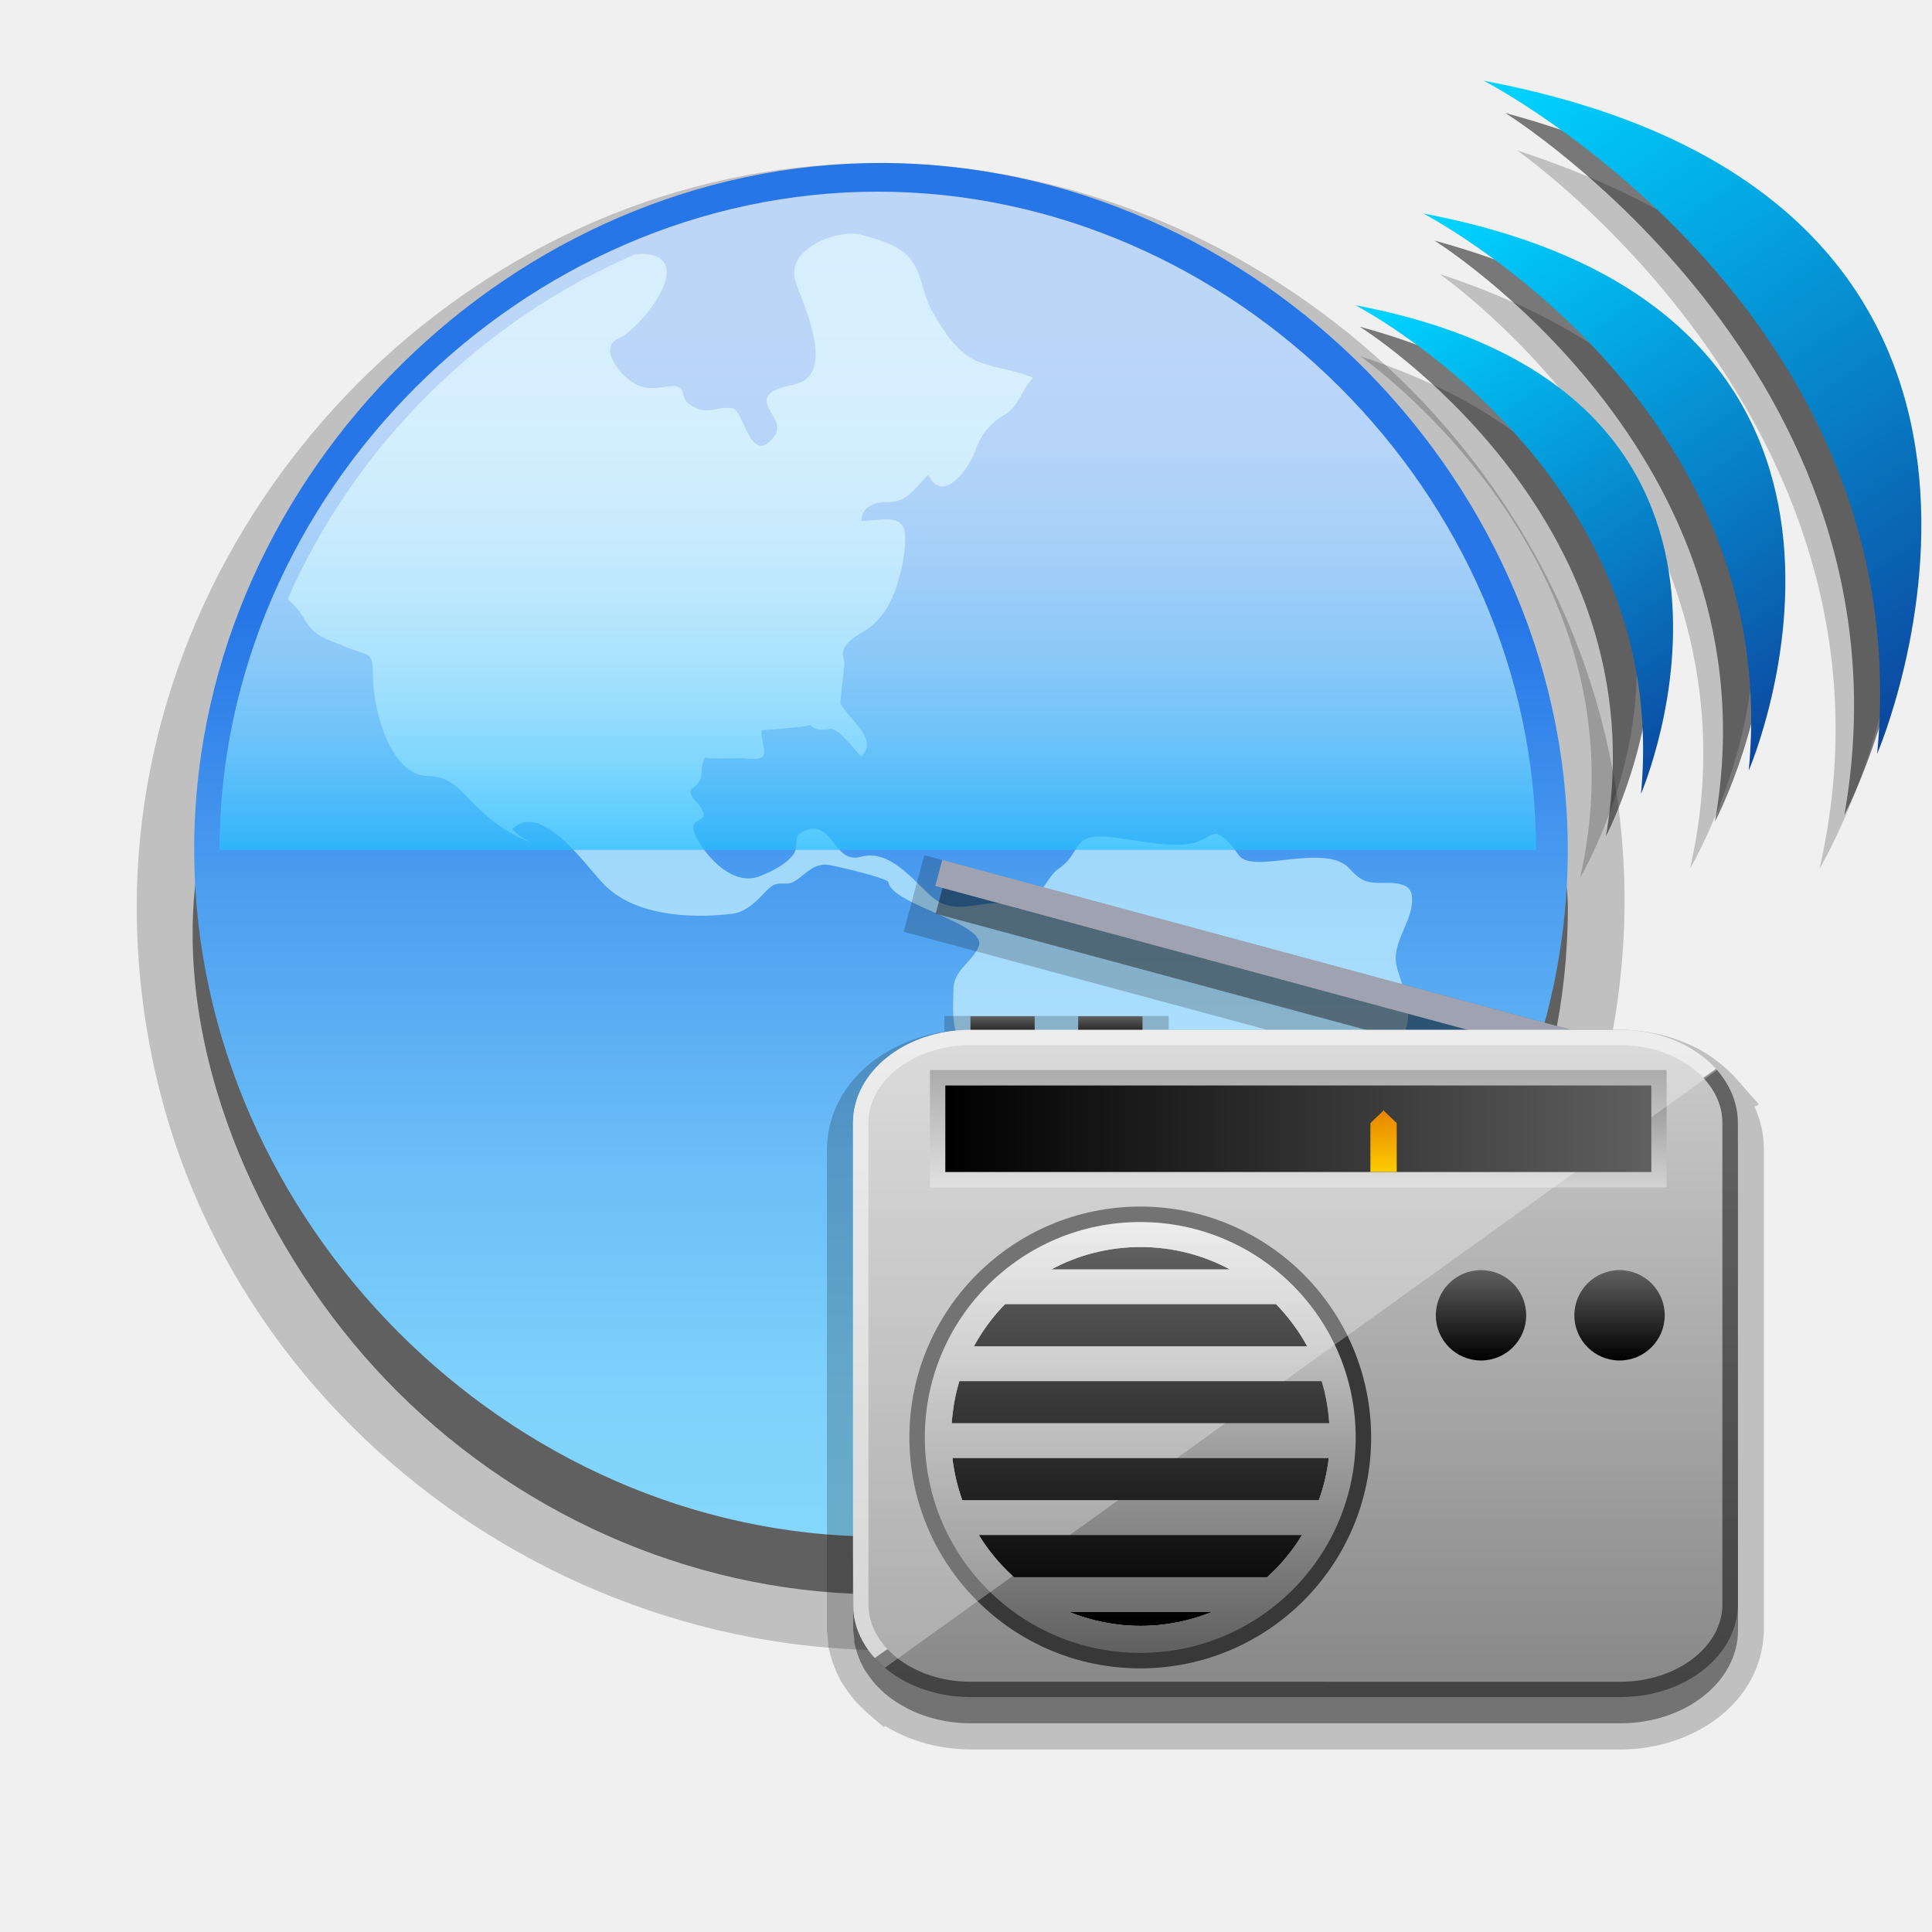
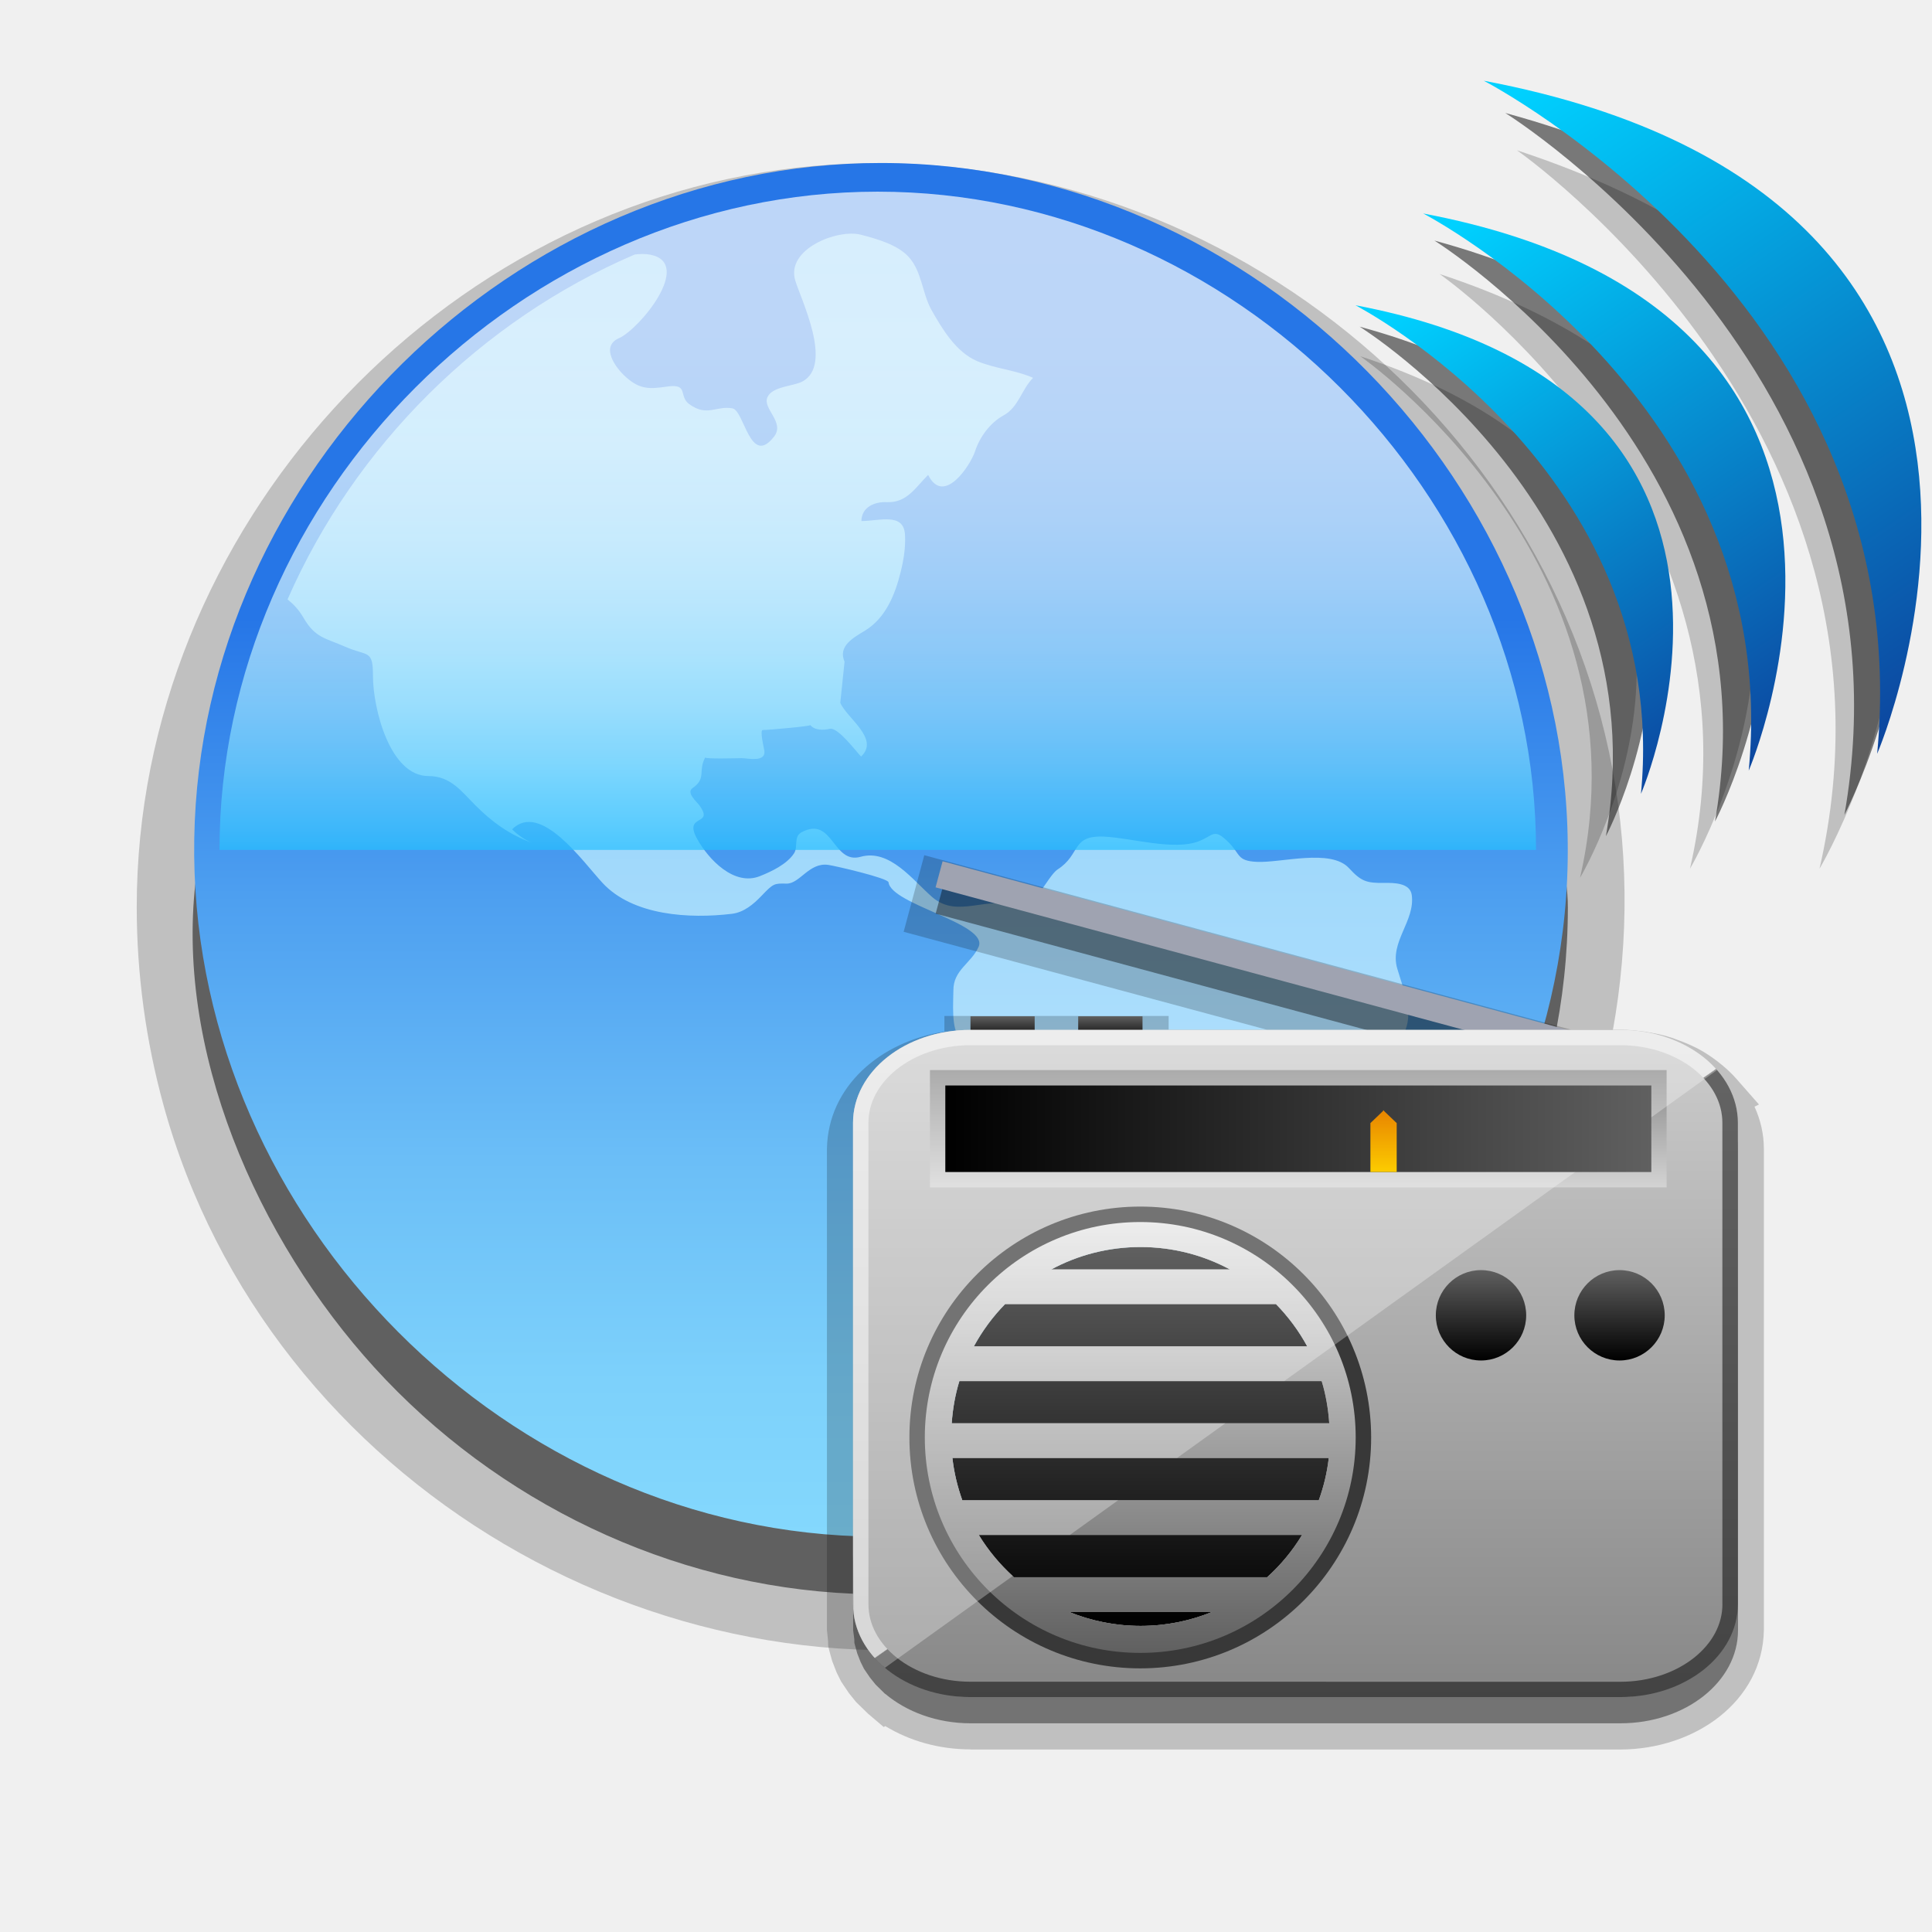
- <svg xmlns="http://www.w3.org/2000/svg" xmlns:xlink="http://www.w3.org/1999/xlink" contentScriptType="text/ecmascript" baseProfile="tiny" width="44" height="44">
+ <svg xmlns="http://www.w3.org/2000/svg" xmlns:xlink="http://www.w3.org/1999/xlink" contentScriptType="text/ecmascript" baseProfile="tiny" width="44" viewBox="0 0 44 44" height="44">
  <path d="M.026 0h39.454c1.385 0 2.768.011 4.148-.041.76-.028.396 3.03.396 3.596v39.584c0 .506.164.854-.408.896-.385.027-.773-.001-1.158-.023-1.496-.088-3.02-.01-4.52-.01h-29.485c-2.644 0-5.386.229-8.019.033-.589-.046-.409-.436-.409-.95v-17.519c.001-8.522.001-17.044.001-25.566" fill="none" />
  <path d="M3.114 20.656c0-8.576 6.871-16.119 15.42-16.877 8.653-.768 16.872 5.536 18.257 14.131 1.386 8.581-4.311 17.24-12.792 19.238-8.709 2.047-17.895-3.335-20.274-11.974-.404-1.47-.611-2.993-.611-4.518" fill-opacity=".2" />
  <path d="M35.707 20.662c0 8.541-7.361 15.788-15.903 15.645-4.155-.07-8.154-1.888-11.019-4.886-2.708-2.832-4.734-7.14-4.352-11.142.236-2.482 2.754-3.812 4.851-4.542 2.547-.887 5.303-1.271 7.98-1.482 3.977-.313 8.062-.106 11.906 1.006 2.54.734 6.537 2.171 6.537 5.401" fill-opacity=".5" />
  <linearGradient x1="1014.074" gradientTransform="matrix(1 0 0 -1 -994.011 -3186.024)" y1="-3221.021" x2="1014.074" gradientUnits="userSpaceOnUse" y2="-3189.736" xlink:type="simple" xlink:actuate="onLoad" id="a" xlink:show="other">
    <stop stop-color="#84d8fd" offset="0" />
    <stop stop-color="#7dd1fb" offset=".113" />
    <stop stop-color="#6bbef7" offset=".275" />
    <stop stop-color="#4d9ff0" offset=".468" />
    <stop stop-color="#2676e7" offset=".67" />
    <stop stop-color="#2676e7" offset="1" />
  </linearGradient>
  <path fill="url(#a)" d="M20.062 3.712c8.54 0 15.786 7.361 15.641 15.901-.143 8.538-7.617 15.665-16.154 15.375-8.339-.281-15.266-7.545-15.125-15.891.139-8.342 7.293-15.385 15.638-15.385" />
  <linearGradient x1="187.356" gradientTransform="matrix(1 0 0 -1 -168 -850)" y1="-883.063" x2="187.356" gradientUnits="userSpaceOnUse" y2="-855.303" xlink:type="simple" xlink:actuate="onLoad" id="b" xlink:show="other">
    <stop stop-color="#c5eaff" offset="0" />
    <stop stop-color="#7ac6f7" offset="1" />
  </linearGradient>
  <path fill="url(#b)" d="M32.152 20.384c-.037-.279-.409-.279-.619-.276-.413.006-.533-.035-.812-.338-.416-.451-1.552-.113-2.104-.142-.45-.024-.364-.171-.633-.441-.338-.335-.338-.167-.668-.034-.571.232-1.555-.074-2.178-.1-.748-.031-.516.404-1.053.749-.227.146-.615 1.053-.934.88-.618-.342-1.324.269-1.922-.253-.445-.389-.967-1.101-1.629-.916-.638.178-.625-.939-1.342-.561-.193.102-.076.332-.174.482-.163.249-.513.414-.779.52-.585.233-1.167-.378-1.428-.849-.324-.583.401-.282.053-.761-.064-.089-.309-.289-.157-.396.325-.224.117-.389.289-.699-.024.042.753.018.831.018.134 0 .544.102.516-.163-.005-.047-.113-.478-.038-.478.128 0 1.104-.088 1.084-.113.103.128.305.116.444.086.188-.041.601.52.711.631.434-.403-.328-.877-.473-1.225l.097-.934c-.155-.36.203-.548.466-.709.471-.287.685-.821.812-1.335.068-.274.115-.562.099-.846-.027-.516-.583-.315-.993-.315.004-.317.3-.443.577-.43.46.022.658-.339.943-.621.354.715.963-.218 1.068-.536.107-.328.343-.651.65-.819.343-.188.41-.593.672-.855-.408-.181-.864-.208-1.275-.381-.479-.204-.795-.732-1.042-1.169-.211-.383-.215-.88-.524-1.212-.255-.274-.734-.408-1.083-.498-.53-.136-1.711.327-1.492 1.045.134.44.862 1.91.17 2.294-.211.117-.7.111-.807.369-.107.259.408.565.153.891-.544.7-.675-.595-.948-.644-.373-.067-.573.202-.983-.096-.251-.182-.002-.474-.505-.4-.403.059-.621.068-.941-.22-.225-.2-.591-.691-.152-.883.46-.202 1.699-1.701.715-1.9-.115-.023-.235-.02-.358-.005-3.506 1.505-6.374 4.357-7.907 7.854.13.108.251.226.364.421.265.457.496.459.947.657.518.228.634.054.634.667 0 .729.381 2.279 1.261 2.279.506 0 .748.342 1.074.669.383.384.774.664 1.286.852-.171-.074-.321-.177-.452-.308.648-.646 1.617.746 2.062 1.224.69.742 1.974.818 2.947.7.272-.034.49-.219.673-.411.271-.284.287-.282.568-.276.301.006.517-.493.954-.426.164.024 1.357.3 1.369.396.059.509 2.285.943 2.051 1.47-.169.376-.578.527-.574.991.001.233-.058.903.148 1.076.25.207.535.391.848.458.364.079.479.749.704 1.015.268.318.529.465.93.469l.807.039c-.155.183.226.39.379.544.146.144.063.528.048.708-.056.557-.058 1.246.265 1.729.418.635.381.977.34 1.719-.011.148-.133 1.114.055 1.156.09.02.32-.324.381-.386.07.403.583.526.271.978-.057.082-.063.182-.047.279.51-.271.999-.581 1.477-.911-.088-.104-.229-.288-.221-.354 0-.076.68-.022.537-.315-.07-.15-.611-.441-.175-.599.108-.04.414-.066.39-.257-.045-.316.246-.334.465-.521.525-.456.443-.62-.037-1.054-.348-.313.205-.242.397-.245.562-.012.21-.578.455-.908.265-.359 1.024-.912.599-1.423-.287-.339.178-.963-.104-1.246.437.438.94-.394 1.166-.676.495-.632.229-1.093.03-1.773-.178-.605.411-1.081.331-1.673z" />
  <linearGradient x1="1014.002" gradientTransform="matrix(1 0 0 -1 -994.011 -3186.024)" y1="-3205.359" x2="1014.002" gradientUnits="userSpaceOnUse" y2="-3190.369" xlink:type="simple" xlink:actuate="onLoad" id="c" xlink:show="other">
    <stop stop-color="#26bfff" offset="0" />
    <stop stop-color="#43c8ff" offset=".046" />
    <stop stop-color="#6fd5ff" offset=".126" />
    <stop stop-color="#96e0ff" offset=".211" />
    <stop stop-color="#b6eaff" offset=".302" />
    <stop stop-color="#d1f1ff" offset=".399" />
    <stop stop-color="#e5f7ff" offset=".504" />
    <stop stop-color="#f4fcff" offset=".623" />
    <stop stop-color="#fcfeff" offset=".767" />
    <stop stop-color="#fff" offset="1" />
  </linearGradient>
  <path fill="url(#c)" d="M4.999 19.356c0-8.091 6.9-14.991 14.991-14.991 8.09 0 14.992 6.899 14.992 14.991h-29.983" fill-opacity=".7" />
  <path d="M30.982 8.114s6.662 4.636 5.002 11.877c.002 0 5.107-8.562-5.002-11.877zM32.787 6.241s7.596 5.287 5.701 13.543c0 0 5.823-9.762-5.701-13.543zM34.548 3.423s9.177 6.387 6.89 16.362c0-.001 7.033-11.794-6.89-16.362z" fill-opacity=".2" />
  <path d="M30.966 7.44s6.892 4.288 5.607 11.605c0 .001 4.657-8.813-5.607-11.605zM32.668 5.479s7.857 4.888 6.389 13.23c.006.002 5.315-10.048-6.389-13.23zM34.282 2.573s9.493 5.907 7.723 15.985c0 0 6.417-12.139-7.723-15.985z" fill-opacity=".5" />
  <linearGradient x1="895.608" gradientTransform="matrix(.983 .186 .186 -.983 -561.619 -1677.508)" y1="-1544.439" x2="904.699" gradientUnits="userSpaceOnUse" y2="-1553.531" xlink:type="simple" xlink:actuate="onLoad" id="d" xlink:show="other">
    <stop stop-color="#00d1ff" offset="0" />
    <stop stop-color="#0d409b" offset="1" />
  </linearGradient>
  <path fill="url(#d)" d="M30.869 6.952s7.208 3.732 6.503 11.127c0 0 3.948-9.153-6.503-11.127z" />
  <linearGradient x1="896.849" gradientTransform="matrix(.983 .186 .186 -.983 -561.619 -1677.508)" y1="-1541.989" x2="907.214" gradientUnits="userSpaceOnUse" y2="-1552.355" xlink:type="simple" xlink:actuate="onLoad" id="e" xlink:show="other">
    <stop stop-color="#00d1ff" offset="0" />
    <stop stop-color="#0d409b" offset="1" />
  </linearGradient>
  <path fill="url(#e)" d="M32.413 4.862s8.218 4.254 7.413 12.688c0 0 4.504-10.437-7.413-12.688z" />
  <linearGradient x1="897.831" gradientTransform="matrix(.983 .186 .186 -.983 -561.619 -1677.508)" y1="-1538.576" x2="910.355" gradientUnits="userSpaceOnUse" y2="-1551.099" xlink:type="simple" xlink:actuate="onLoad" id="f" xlink:show="other">
    <stop stop-color="#00d1ff" offset="0" />
    <stop stop-color="#0d409b" offset="1" />
  </linearGradient>
  <path fill="url(#f)" d="M33.793 1.839s9.93 5.14 8.958 15.328c0 0 5.437-12.609-8.958-15.328z" />
  <path d="M39.958 25.204l.101-.05-.509-.579c-.11-.126-.224-.231-.337-.324l-.107-.085c-.121-.092-.258-.186-.405-.266l-.08-.041c-.14-.069-.279-.129-.427-.18l-.092-.035c-.174-.058-.345-.099-.517-.127l-.114-.02c-.178-.023-.367-.046-.57-.046h-1.121l-14.73-3.974-.47 1.744 8.271 2.23h-2.236v-.313h-5.107v.357c-1.455.225-2.65 1.244-2.675 2.667v10.962l.026.25.001.05.001.046.007.045.026.104.059.212.101.26.104.208.178.264.162.201.273.266.357.303.033-.023c.55.336 1.22.531 1.944.531h-.005v.003h14.8c1.707-.003 3.24-1.099 3.271-2.714v-10.962c0-.342-.077-.667-.213-.964zm-.978 11.924c0 .374-.188.733-.56 1.03-.366.293-.909.492-1.521.492l-14.799-.002c-.635.002-1.19-.217-1.563-.53l-.07-.06-.093-.098-.091-.116-.098-.139-.051-.108-.05-.13-.034-.114-.006-.025v-.014l-.001-.03-.001-.026-.02-.124-.002-.007v-10.961c.002-.374.189-.732.559-1.03.368-.293.911-.493 1.523-.491h.595v-.313h.272v.313h2.18v-.313h.271v.313h7.919l.077-.595 2.201.595h1.283l.396.031.088.014.346.086.065.024.281.12.048.023.262.172.067.053.168.155.03.034c.218.252.326.523.328.81v10.961zM39.368 25.499l-.265-.531.265.531z" fill-opacity=".2" />
  <path d="M39.104 24.967c-.08-.093-.172-.178-.269-.258l-.086-.066-.334-.219-.067-.033-.353-.149-.081-.029c-.141-.045-.284-.08-.434-.104l-.101-.016c-.155-.021-.315-.037-.479-.037h-1.201l-14.23-3.842-.16.594 12.032 3.248h-7.321v-.316h-1.465v.312h-.988v-.312h-1.462v.312c-1.478 0-2.675.948-2.675 2.117v10.96l.026.203.002.085.017.063.048.176.076.193.079.159.136.199.127.158.216.212.002-.002c.488.41 1.177.672 1.946.672h14.8c1.478 0 2.677-.948 2.677-2.118v-10.96c-.005-.448-.182-.86-.478-1.202zm-8.842 8.832l-.003.021.003-.021zm-.605 1.753l-.003.005.003-.005zm-7.982-2.541zm4.802-3.984l.146.021-.146-.021zm.494.087l.149.038-.149-.038zm.487.15l.121.043-.121-.043zm-3.086.043l.12-.043-.12.043zm.459-.153l.149-.04-.149.04zm.498-.104l.146-.022-.146.022zm-2.436 1.244l-.004.006.004-.006zm-1.159 2.235l.002-.014-.002.014zm.114-.476l.001-.006-.001.006zm8.329 2.231l-.006.018.006-.018zm-.141.476l-.002.004.002-.004zm.237-1.749zm-.171-.964l.002.006-.002-.006zm.112.471l.002.013-.002-.013zm-1.155-2.224l.006.006-.006-.006zm.352.414l.063.086-.063-.086zm-6.934.085l.063-.084-.063.084zm-.697 3.514l-.005-.021.005.021zm.513 1.245v.003-.003zm2.053 1.753l.026.01-.026-.01zm1.631.32l.431-.021-.431.021-.433-.021.433.021zm-.782-.073l-.065-.011.065.011zm-.459-.111l-.008-.002.008.002zm2.869-.136l-.026.01.026-.01zm-.384.136h-.005.005zm-.401.1l-.062.01.062-.01z" fill-opacity=".4" />
-   <rect x="21.078" y="21.94" transform="matrix(-.966 -.261 .261 -.966 53.25 51.552)" fill="#9fa3b1" width="17.925" height=".615" />
+   <path fill="#9fa3b1" d="M38.614 24.878l-17.307-4.669.16-.594 17.307 4.669z" />
  <linearGradient x1="516.84" gradientTransform="translate(-494.007 -1628.016)" y1="1651.144" x2="516.84" gradientUnits="userSpaceOnUse" y2="1651.713" xlink:type="simple" xlink:actuate="onLoad" id="g" xlink:show="other">
    <stop stop-color="#606060" offset="0" />
    <stop offset="1" />
  </linearGradient>
-   <rect x="22.102" width="1.462" fill="url(#g)" y="23.145" height=".568" />
+   <path fill="url(#g)" d="M22.102 23.145h1.462v.568h-1.462z" />
  <linearGradient x1="519.294" gradientTransform="translate(-494.007 -1628.016)" y1="1651.144" x2="519.294" gradientUnits="userSpaceOnUse" y2="1651.713" xlink:type="simple" xlink:actuate="onLoad" id="h" xlink:show="other">
    <stop stop-color="#606060" offset="0" />
    <stop offset="1" />
  </linearGradient>
-   <rect x="24.555" width="1.465" fill="url(#h)" y="23.145" height=".568" />
+   <path fill="url(#h)" d="M24.555 23.145h1.465v.568h-1.465z" />
  <linearGradient x1="519.984" gradientTransform="translate(-494.007 -1628.016)" y1="1665.03" x2="519.984" gradientUnits="userSpaceOnUse" y2="1656.401" xlink:type="simple" xlink:actuate="onLoad" id="i" xlink:show="other">
    <stop offset="0" />
    <stop stop-color="#606060" offset="1" />
  </linearGradient>
  <circle fill="url(#i)" r="4.314" cx="25.977" cy="32.715" />
  <linearGradient x1="523.51" gradientTransform="translate(-494.007 -1628.016)" y1="1651.47" x2="523.51" gradientUnits="userSpaceOnUse" y2="1666.665" xlink:type="simple" xlink:actuate="onLoad" id="j" xlink:show="other">
    <stop stop-color="#ccc" offset="0" />
    <stop stop-color="#878787" offset="1" />
  </linearGradient>
  <path fill="url(#j)" d="M36.9 23.455h-14.798c-1.478 0-2.675.947-2.675 2.118v10.961c0 1.17 1.198 2.116 2.675 2.116h14.8c1.478 0 2.677-.946 2.677-2.116v-10.961c-.002-1.171-1.199-2.118-2.679-2.118zm-8.043 12.466h-5.767c-.312-.282-.579-.604-.8-.964h7.363c-.215.357-.484.682-.796.964zm-6.941-1.753c-.11-.309-.189-.629-.226-.964h8.572c-.037.335-.117.657-.228.964h-8.118zm-.241-1.753c.023-.333.08-.655.174-.962h8.252c.094.308.147.631.172.962h-8.598zm.503-1.752c.193-.354.433-.679.712-.964h6.168c.278.285.521.609.713.964h-7.593zm1.761-1.752c.604-.326 1.299-.511 2.035-.511.735 0 1.43.185 2.037.511h-4.072zm.404 7.798h3.265c-.502.205-1.053.32-1.631.32-.578 0-1.129-.115-1.634-.32z" />
  <linearGradient x1="517.171" gradientTransform="translate(-494.007 -1628.016)" y1="1650.017" x2="529.847" gradientUnits="userSpaceOnUse" y2="1668.12" xlink:type="simple" xlink:actuate="onLoad" id="k" xlink:show="other">
    <stop stop-color="#fff" offset="0" />
    <stop stop-color="#fff" offset=".499" />
    <stop offset=".5" />
    <stop offset="1" />
  </linearGradient>
  <path fill="url(#k)" d="M36.9 23.455h-14.798c-1.478 0-2.675.947-2.675 2.118v10.961c0 1.17 1.198 2.116 2.675 2.116h14.8c1.478 0 2.677-.946 2.677-2.116v-10.961c-.002-1.171-1.199-2.118-2.679-2.118zm2.327 13.078c0 .462-.231.891-.649 1.223-.416.33-1.011.545-1.675.545l-14.8-.001c-.664.001-1.258-.214-1.675-.544-.417-.332-.65-.761-.65-1.223v-10.961c0-.461.232-.889.65-1.223.417-.33 1.011-.545 1.675-.545h14.797c.666 0 1.259.215 1.677.545.416.334.649.762.649 1.223v10.961h.001z" fill-opacity=".5" />
  <path fill="#383838" d="M25.968 27.479c-2.901.002-5.257 2.354-5.257 5.258s2.354 5.258 5.257 5.259c2.904-.001 5.259-2.354 5.259-5.259-.002-2.904-2.355-5.257-5.259-5.258zm4.533 5.375c-.041.569-.185 1.138-.41 1.664h.068l-.038.088h-.069c-.315.695-.762 1.252-1.29 1.664h.079c-.336.274-.713.502-1.118.672l-.015-.071c-1.082.421-2.321.388-3.44-.119l-.039.197c-.412-.173-.793-.399-1.133-.679h.354c-.218-.154-.429-.324-.626-.522-.356-.354-.646-.736-.869-1.142h-.142l-.038-.088h.133c-.272-.521-.429-1.078-.46-1.664h-.034v-.088h.031c-.013-.422.036-.857.155-1.308l.075-.215c0-.173.024-.341.078-.498.213-.616.583-1.015 1.097-1.39l.221-.141c.332-.384.781-.62 1.258-.632l.181-.086c.3-.146.616-.211.925-.198.35-.316.84-.48 1.438-.314.484.136.811.346 1.201.651l.102.089c.417.202.764.495 1.063.846.188.147.359.322.521.544.573.78.799 1.717.751 2.649h.019v.088l-.029.003z" />
  <linearGradient x1="519.976" gradientTransform="translate(-494.007 -1628.016)" y1="1655.831" x2="519.976" gradientUnits="userSpaceOnUse" y2="1665.645" xlink:type="simple" xlink:actuate="onLoad" id="l" xlink:show="other">
    <stop stop-color="#e5e5e5" offset="0" />
    <stop stop-color="#606060" offset="1" />
  </linearGradient>
  <path fill="url(#l)" d="M25.968 27.831c-2.709 0-4.906 2.194-4.906 4.905 0 2.711 2.196 4.908 4.906 4.908 2.712 0 4.907-2.197 4.907-4.908-.001-2.711-2.198-4.905-4.907-4.905zm.009.569c.735 0 1.431.185 2.035.511h-4.07c.604-.326 1.296-.511 2.035-.511zm0 8.629c-.578 0-1.129-.115-1.634-.32h3.265c-.504.205-1.055.32-1.631.32zm2.88-1.108h-5.767c-.312-.282-.579-.604-.8-.964h7.363c-.215.357-.484.682-.796.964zm1.177-1.753h-8.118c-.11-.309-.189-.629-.226-.964h8.572c-.039.335-.117.657-.228.964zm.239-1.753h-8.6c.023-.333.08-.655.174-.962h8.253c.095.307.151.629.173.962zm-8.095-1.752c.193-.354.433-.679.712-.964h6.168c.278.285.521.609.713.964h-7.593z" />
  <linearGradient x1="523.574" gradientTransform="translate(-494.007 -1628.016)" y1="1655.042" x2="523.574" gradientUnits="userSpaceOnUse" y2="1652.37" xlink:type="simple" xlink:actuate="onLoad" id="m" xlink:show="other">
    <stop stop-color="#d3d3d3" offset="0" />
    <stop stop-color="#878787" offset="1" />
  </linearGradient>
  <path fill="url(#m)" d="M21.179 27.042v-2.672h16.777v2.672h-16.777zm16.426-.351v-.351.351zm-15.726-.349h15.376v-1.272h-15.376v1.272z" />
  <linearGradient x1="530.891" gradientTransform="translate(-494.007 -1628.016)" y1="1656.926" x2="530.891" gradientUnits="userSpaceOnUse" y2="1658.984" xlink:type="simple" xlink:actuate="onLoad" id="n" xlink:show="other">
    <stop stop-color="#606060" offset="0" />
    <stop offset="1" />
  </linearGradient>
  <circle fill="url(#n)" r="1.029" cx="36.884" cy="29.955" />
  <linearGradient x1="527.736" gradientTransform="translate(-494.007 -1628.016)" y1="1656.926" x2="527.736" gradientUnits="userSpaceOnUse" y2="1658.984" xlink:type="simple" xlink:actuate="onLoad" id="o" xlink:show="other">
    <stop stop-color="#606060" offset="0" />
    <stop offset="1" />
  </linearGradient>
  <circle fill="url(#o)" r="1.029" cx="33.729" cy="29.955" />
  <path fill="#fff" d="M22.293 34.957h2.073l1.098-.789h-3.547c-.11-.309-.189-.629-.226-.964h5.116l1.098-.789h-6.229c.023-.333.08-.655.174-.962h7.396l9.857-7.081c-.48-.554-1.287-.916-2.201-.916h-14.8c-1.478 0-2.675.948-2.675 2.117v9.808l.027 1.441c.076.447.328.849.7 1.16l2.913-2.092c-.299-.273-.562-.585-.774-.933zm3.684-6.557c.735 0 1.431.185 2.035.511h-4.07c.604-.326 1.296-.511 2.035-.511zm-3.084 1.299h6.168c.278.285.521.609.711.963h-7.592c.192-.353.431-.678.713-.963z" fill-opacity=".3" />
  <linearGradient x1="515.535" gradientTransform="translate(-494.007 -1628.016)" y1="1653.722" x2="531.614" gradientUnits="userSpaceOnUse" y2="1653.722" xlink:type="simple" xlink:actuate="onLoad" id="p" xlink:show="other">
    <stop offset="0" />
    <stop stop-color="#606060" offset="1" />
  </linearGradient>
-   <rect x="21.529" width="16.079" fill="url(#p)" y="24.721" height="1.971" />
+   <path fill="url(#p)" d="M21.529 24.721h16.079v1.971h-16.079z" />
  <linearGradient x1="525.516" gradientTransform="translate(-494.007 -1628.016)" y1="1654.692" x2="525.516" gradientUnits="userSpaceOnUse" y2="1653.285" xlink:type="simple" xlink:actuate="onLoad" id="q" xlink:show="other">
    <stop stop-color="#fccc00" offset="0" />
    <stop stop-color="#e88400" offset="1" />
  </linearGradient>
-   <polygon fill="url(#q)" points="31.518,25.3 31.518,25.284 31.509,25.292 31.5,25.284 31.5,25.3 31.21,25.578 31.21,26.461 31.21,26.691 31.5,26.691 31.518,26.691 31.809,26.691 31.809,26.461 31.809,25.578" />
+   <path fill="url(#q)" d="M31.518 25.3v-.016l-.009.008-.009-.008v.016l-.29.278v1.113h.599v-1.113z" />
</svg>
